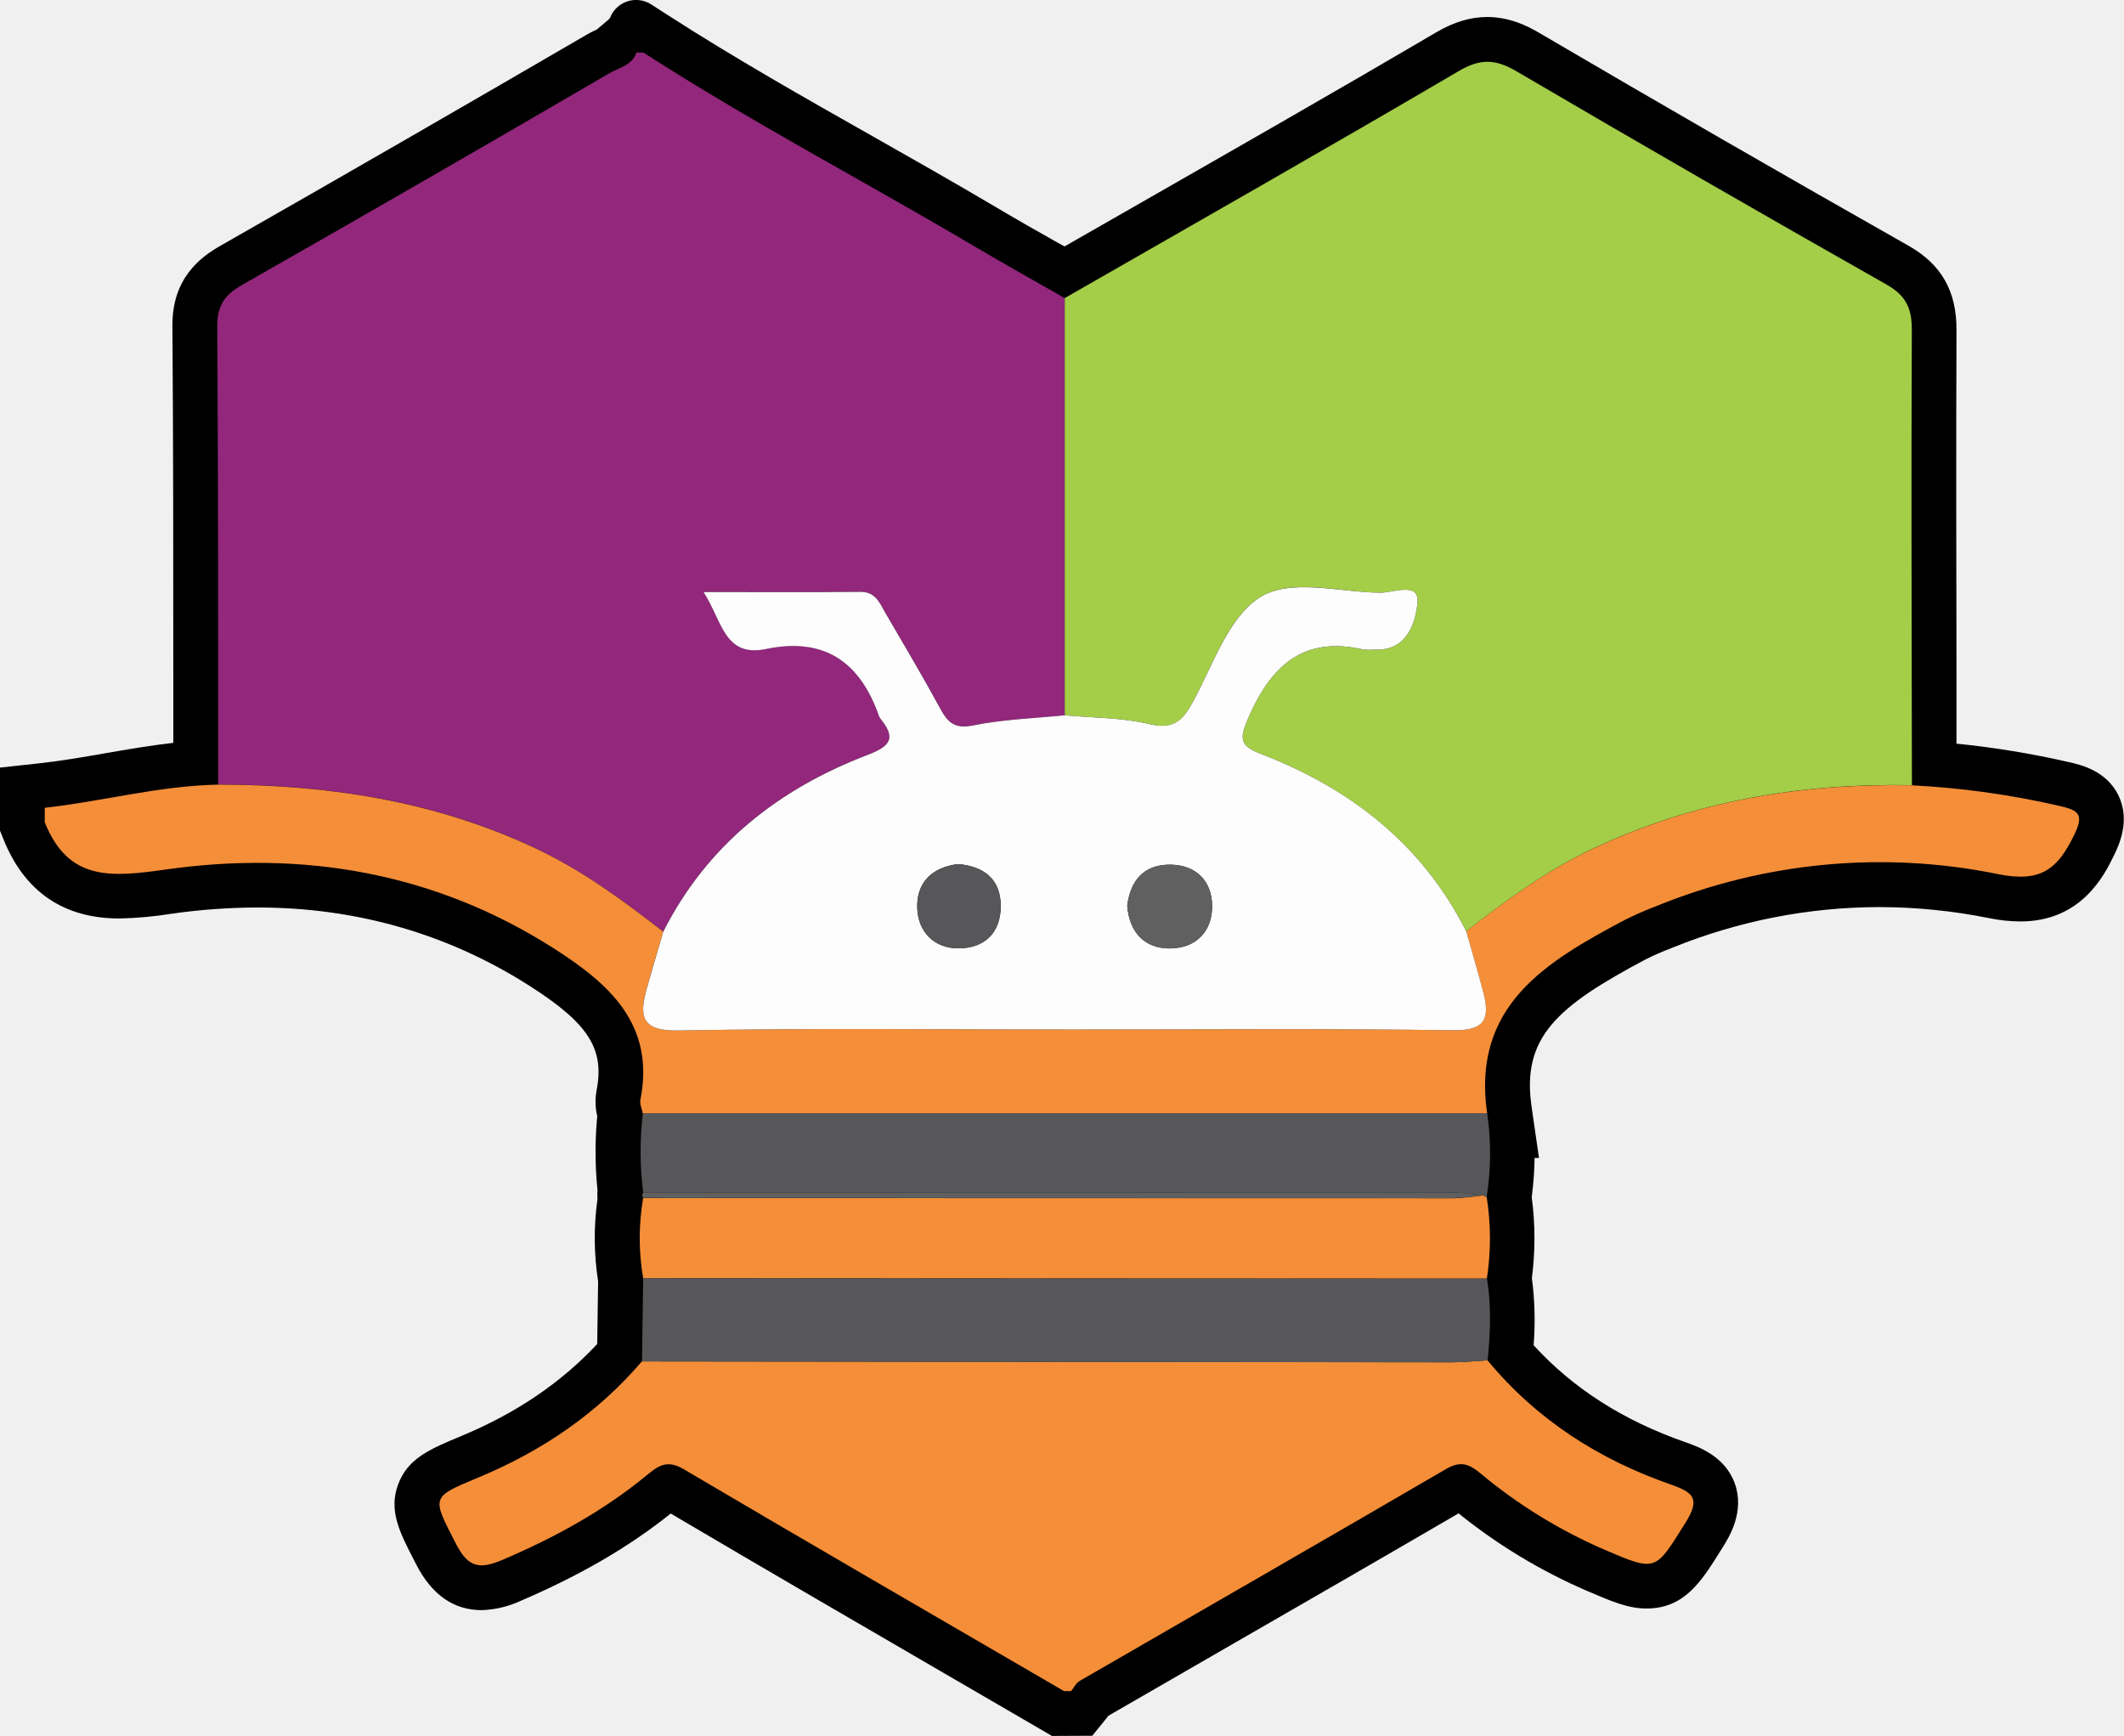
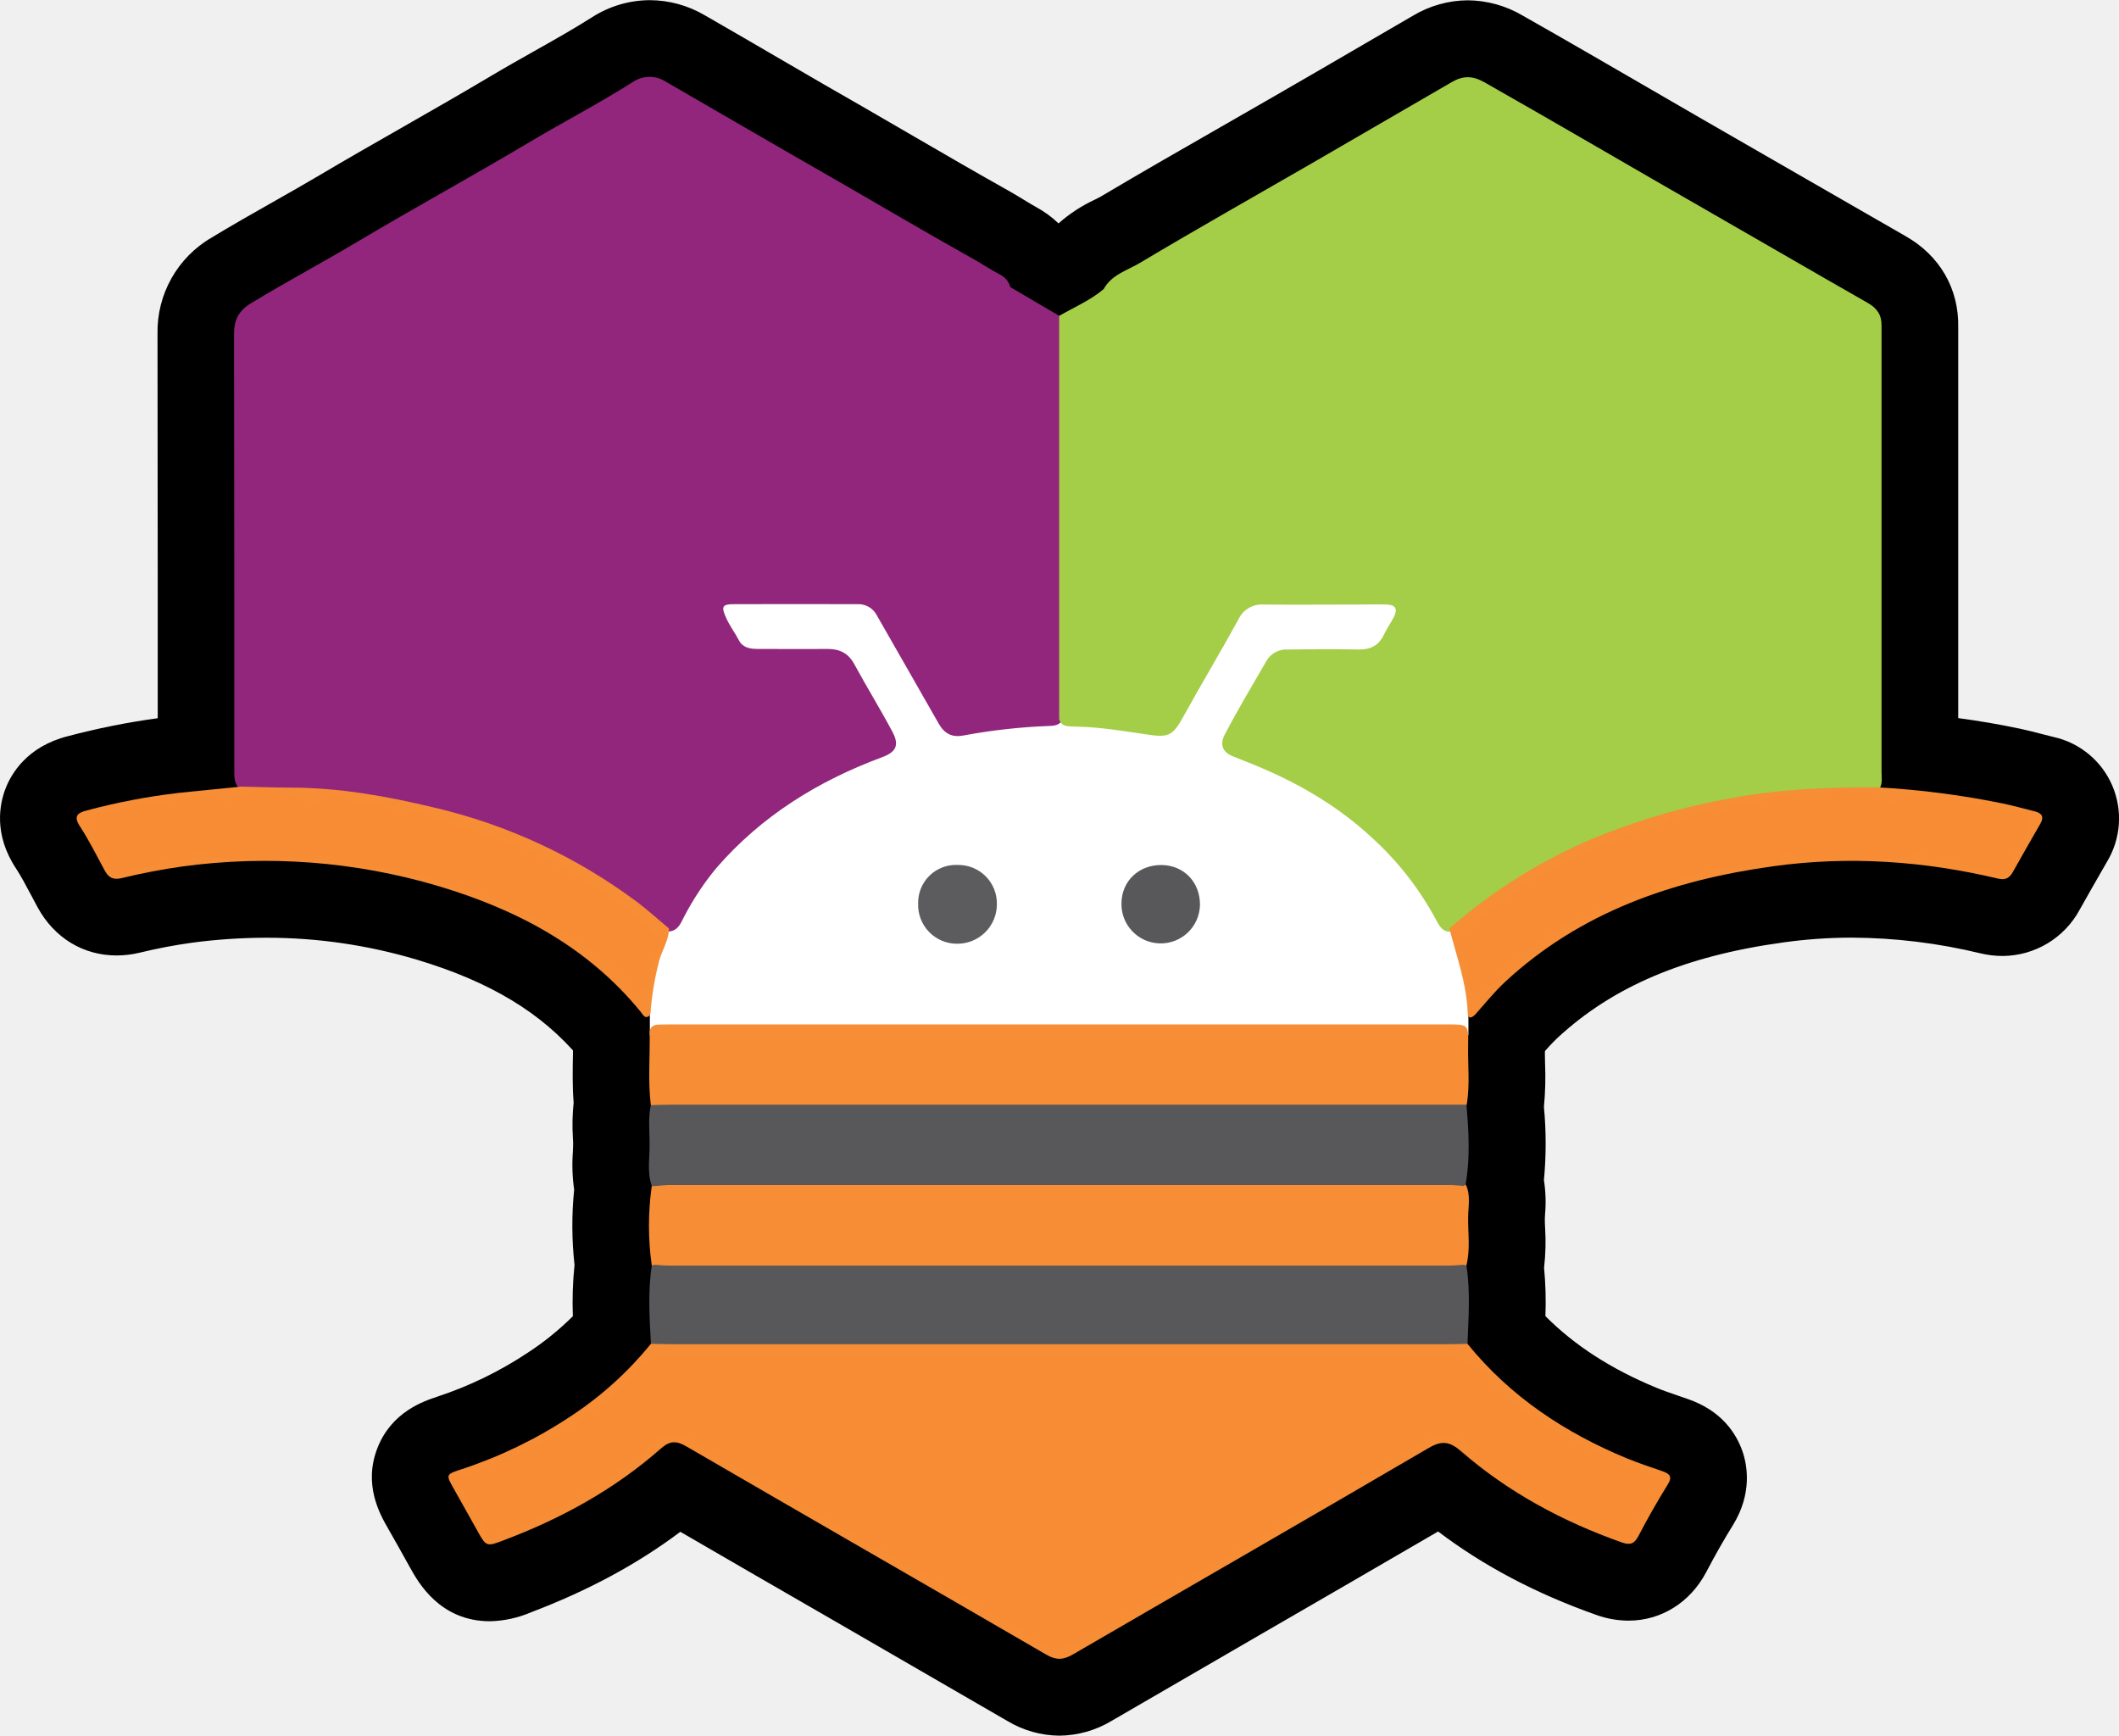
- <svg xmlns="http://www.w3.org/2000/svg" viewBox="0 0 663.8 542.44">
+ <svg xmlns="http://www.w3.org/2000/svg" viewBox="0 0 625.12 512">
  <defs>
-     <style>.cls-1{fill:#92277c;}.cls-2{fill:#f58e38;}.cls-3{fill:#a4cd48;}.cls-4{fill:#57575a;}.cls-5{fill:#fefdfd;}.cls-6{fill:#616061;}</style>
+     <style>.cls-1{fill:#fff;}.cls-2{fill:#91267c;}.cls-3{fill:#a4ce47;}.cls-4{fill:#f78d35;}.cls-5{fill:#58585a;}.cls-6{fill:#5c5c5e;}.cls-7{fill:#f78c34;}.cls-8{fill:#f78d34;}</style>
  </defs>
  <g id="Layer_2" data-name="Layer 2">
    <g id="Layer_1-2" data-name="Layer 1">
-       <path d="M189.28,361.87l-2.11-11.24-.09-.32a19.46,19.46,0,0,1-.66-9.46c2.59-13.06-2.46-21-20.8-32.72-25.51-16.3-54.15-24.56-85.11-24.56a191.55,191.55,0,0,0-26.8,1.94A117.76,117.76,0,0,1,37.3,287C19.83,287,7.62,278.62,1,262.06l-1-2.5v-19.7l12.48-1.37c6.62-.72,13.22-1.87,20.2-3.08s14.14-2.46,21.48-3.29V210.73c0-35.69,0-72.6-.28-108.88C53.78,87.08,62.44,80.44,69,76.73,107.87,54.58,147,32,183.4,10.81a33.57,33.57,0,0,1,3.14-1.6l3.55-3a2.63,2.63,0,0,0,.75-1,1.17,1.17,0,0,1,0-.11,8.74,8.74,0,0,1,12.79-3.65l1.56,1,3.46,2.23c20.83,13.42,42.9,25.93,64.25,38,12.53,7.1,25.48,14.44,38.14,21.93,6.4,3.79,13,7.56,19.47,11.2L332.7,77q11.9-6.82,23.82-13.63C386.87,46,418.25,28.09,448.87,10.1c5.48-3.22,10.69-4.79,15.93-4.79,7,0,12.67,2.84,16.31,5,37.28,21.87,76.08,44.23,115.34,66.47,10.29,5.82,15.06,14.2,15,26.36-.14,35.86-.07,72.34,0,107.62q0,10.8,0,21.61a286.87,286.87,0,0,1,35.22,5.79c3.5.79,11.7,2.65,15.45,10.5s0,15.64-1.42,18.55c-3,6.2-10.17,20.72-29.29,20.72h0a48.57,48.57,0,0,1-9.59-1,175.56,175.56,0,0,0-34.49-3.49A172.39,172.39,0,0,0,523,296l-.79.32a82.91,82.91,0,0,0-8,3.51c-27.65,14.68-38.7,24.32-35.56,46l2.32,16Z" />
-       <path d="M643.62,251.78a265.65,265.65,0,0,0-46.1-6.43c-.06-47.43-.25-94.87-.06-142.29,0-6.71-1.85-10.7-7.91-14.13Q531.55,56.06,474,22.36c-6.52-3.83-11.21-4.22-18.06-.19-40.87,24-82.12,47.39-123.24,71C323.13,87.67,313.47,82.3,304,76.67,269.77,56.43,234.54,38,201.12,16.44h-2.23c-1.35,4.06-5.44,4.72-8.46,6.48Q133.26,56.1,75.88,88.9c-5.4,3.07-8,6.24-8,12.86.33,47.8.25,95.61.29,143.42,28,0,55.22,3.37,81.35,12.59-26.13-9.22-53.38-12.6-81.35-12.59-18.33.34-36.06,5.25-54.17,7.23v4.45c7.38,18.45,20.65,17.21,37.75,14.79,42.9-6.09,84.16.89,121.41,24.68,17.15,11,31.67,23.66,27,47.24-.27,1.33.47,2.86.74,4.3l263.89,0c-4.88-33.71,18.47-47.44,42.85-60.39a101.93,101.93,0,0,1,10.15-4.45,184.64,184.64,0,0,1,106.83-9.92c13.34,2.69,18.46-1.72,23.56-12.12C651.33,254.58,650,253.22,643.62,251.78ZM458.22,291h0c10.92-8.49,22-16.64,34.27-23.12C480.22,274.32,469.14,282.47,458.22,291Z" />
-       <path d="M328.77,542.44l-3.27-1.9-28.14-16.36c-28.79-16.73-58.53-34-87.75-51.24-12.94,10.39-28.29,19.32-46.85,27.27a31.34,31.34,0,0,1-12.23,2.92h0c-8.7,0-15.56-4.77-20.4-14.18l-.73-1.42c-4.44-8.62-8-15.44-5-23.62s9.94-11.11,19.54-15.09l.11-.05c17.2-7.15,31.18-16.59,42.59-28.8l.29-19.55a87.61,87.61,0,0,1-.2-25.77,16.6,16.6,0,0,1,0-2.73,118.73,118.73,0,0,1,.16-25.45l1.26-12.6,288.88,0,1.56,12.22a103,103,0,0,1,.11,28,96.7,96.7,0,0,1,.05,25.27,99.4,99.4,0,0,1,.54,21c12.44,13.57,28,23.51,47.43,30.29,4,1.4,12.41,4.33,15.48,13s-1.75,16.54-3.57,19.45l-.82,1.31c-6.09,9.77-11.36,18.21-23.25,18.21-5.78,0-10.95-2.23-18.77-5.59a172.83,172.83,0,0,1-39.95-24.14c-23.63,13.77-47.64,27.62-70.9,41q-19.29,11.13-38.57,22.26c-.24.33-.51.69-.81,1.06l-4.2,5.17Z" />
-       <path d="M201,372.62a1.58,1.58,0,0,0,0,1.72,73.3,73.3,0,0,0,0,25q-.18,13-.37,26c-14,16.37-31.34,28.07-51.15,36.3-15,6.24-14.51,6-6.88,20.85,3.85,7.48,7.54,7.83,14.67,4.78,16.13-6.9,31.33-15.21,44.86-26.34,3.75-3.08,6.42-4.93,11.52-1.93,39.53,23.32,79.25,46.3,118.92,69.38h2.22c.88-1.08,1.55-2.54,2.68-3.19,38.18-22.09,76.45-44,114.55-66.24,4.51-2.62,7.17-1.55,10.7,1.38a158.44,158.44,0,0,0,38.7,23.82c16.37,7,15.9,6.77,25.44-8.49,4.63-7.4,2.43-9.38-4.65-11.85-22.46-7.84-42-20.28-57.28-38.81.89-8.53,1.2-17.06-.22-25.57a82.52,82.52,0,0,0-.07-25.44,87.56,87.56,0,0,0,.17-26.16l-263.89,0A102.47,102.47,0,0,0,201,372.62Z" />
-       <path class="cls-1" d="M201.12,16.44C234.54,38,269.77,56.43,304,76.67c9.51,5.63,19.17,11,28.76,16.48l0,130.36c-9.56,1-19.26,1.26-28.65,3.15-5.75,1.16-7.9-.9-10.28-5.29-5.47-10.07-11.32-19.93-17.1-29.83-1.8-3.09-3-6.69-7.88-6.63-15.72.16-31.45.06-49,.06,5.86,8.92,6.4,20.54,19.55,17.81,18.27-3.78,29.31,4,35.25,20.79a3.18,3.18,0,0,0,.52,1c4.86,6,3.24,8.53-3.95,11.27-27.87,10.64-50.18,28.12-63.93,55.27-12.58-9.73-25.29-19.12-39.84-26-31.51-14.83-64.83-20-99.26-19.94,0-47.81,0-95.62-.29-143.42,0-6.62,2.6-9.79,8-12.86q57.45-32.7,114.55-66c3-1.76,7.11-2.42,8.46-6.48Z" />
-       <path class="cls-2" d="M332.55,528.44c-39.67-23.08-79.39-46.06-118.92-69.38-5.1-3-7.77-1.15-11.52,1.93-13.53,11.13-28.73,19.44-44.86,26.34-7.13,3.05-10.82,2.7-14.67-4.78-7.63-14.87-8.13-14.61,6.88-20.85,19.81-8.23,37.14-19.93,51.15-36.3q126.63.15,253.27.28c3.67,0,7.35-.4,11-.62,15.3,18.53,34.82,31,57.28,38.81,7.08,2.47,9.28,4.45,4.65,11.85-9.54,15.26-9.07,15.53-25.44,8.49a158.44,158.44,0,0,1-38.7-23.82c-3.53-2.93-6.19-4-10.7-1.38-38.1,22.22-76.37,44.15-114.55,66.24-1.13.65-1.8,2.11-2.68,3.19Z" />
-       <path class="cls-2" d="M14,252.41c18.11-2,35.84-6.89,54.17-7.23,34.43,0,67.75,5.11,99.26,19.94,14.55,6.85,27.26,16.24,39.84,26-1.75,6-3.58,12-5.23,18.05-2.38,8.68-1.33,13,10,12.83,41.09-.77,82.2-.3,123.31-.3,39.62,0,79.24-.34,118.86.23,9.94.15,11.45-3.75,9.37-11.72-1.67-6.43-3.58-12.81-5.38-19.21,12.48-9.7,25.17-19,39.61-25.79,31.64-14.94,65-20.47,99.69-19.82a264.69,264.69,0,0,1,46.1,6.43c6.34,1.44,7.71,2.8,4.56,9.23-5.1,10.4-10.22,14.81-23.56,12.12a184.64,184.64,0,0,0-106.83,9.92,101.93,101.93,0,0,0-10.15,4.45c-24.38,12.95-47.73,26.68-42.85,60.39l-263.89,0c-.27-1.44-1-3-.74-4.3,4.67-23.58-9.85-36.28-27-47.24-37.25-23.79-78.51-30.77-121.41-24.68-17.1,2.42-30.37,3.66-37.75-14.79Z" />
-       <path class="cls-3" d="M597.52,245.35c-34.67-.65-68,4.88-99.69,19.82C483.39,272,470.7,281.26,458.22,291c-13.78-27.21-36.2-44.59-64.07-55.38-6.62-2.56-6.91-4.62-4.13-11.05,7.06-16.37,17.14-26,36.2-21.59a19.42,19.42,0,0,0,3.33,0c10.33.54,12.89-8.73,13.45-14.7.62-6.56-7.54-3.05-11.52-3.07-12.91-.07-28.25-4.89-38.1,1.69s-14.31,21-20.5,32.31c-3.2,5.88-6.06,8.87-13.64,7.06-8.56-2.05-17.63-1.93-26.49-2.76l0-130.36c41.12-23.59,82.37-47,123.24-71,6.85-4,11.54-3.64,18.06.19q57.51,33.72,115.53,66.57c6.06,3.43,7.94,7.42,7.91,14.13C597.27,150.48,597.46,197.92,597.52,245.35Z" />
-       <path class="cls-4" d="M464.91,425.06c-3.68.22-7.36.63-11,.62q-126.64-.09-253.27-.28.18-13,.37-26l263.71.12C466.11,408,465.8,416.53,464.91,425.06Z" />
-       <path class="cls-2" d="M464.69,399.49,201,399.37a73.3,73.3,0,0,1,0-25q126.79.06,253.59.06a81.11,81.11,0,0,0,8.75-.91,7.4,7.4,0,0,1,1.29.56A82.52,82.52,0,0,1,464.69,399.49Z" />
-       <path class="cls-4" d="M464.62,374.05a6.86,6.86,0,0,0-1.28-.55c-3.28-.3-6.57-.86-9.86-.86q-126.23-.06-252.47,0a102.47,102.47,0,0,1-.11-24.75l263.89,0A87.23,87.23,0,0,1,464.62,374.05Z" />
-       <path class="cls-5" d="M332.75,223.51c8.86.83,17.93.71,26.49,2.76,7.58,1.81,10.44-1.18,13.64-7.06,6.19-11.33,10.78-25.82,20.5-32.31s25.19-1.76,38.1-1.69c4,0,12.14-3.49,11.52,3.07-.56,6-3.12,15.24-13.45,14.7a19.42,19.42,0,0,1-3.33,0c-19.06-4.43-29.14,5.22-36.2,21.59-2.78,6.43-2.49,8.49,4.13,11.05C422,246.37,444.44,263.75,458.22,291c1.8,6.4,3.71,12.78,5.38,19.21,2.08,8,.57,11.87-9.37,11.72-39.62-.57-79.24-.23-118.86-.23-41.11,0-82.22-.47-123.31.3-11.35.21-12.4-4.15-10-12.83,1.65-6,3.48-12,5.23-18.05,13.75-27.14,36.06-44.62,63.93-55.26,7.19-2.74,8.81-5.31,3.95-11.27a3.18,3.18,0,0,1-.52-1c-5.94-16.77-17-24.57-35.25-20.79-13.15,2.73-13.69-8.89-19.55-17.81,17.56,0,33.29.1,49-.06,4.84-.06,6.08,3.54,7.88,6.63,5.78,9.9,11.63,19.76,17.1,29.83,2.38,4.39,4.53,6.45,10.28,5.29C313.49,224.77,323.19,224.48,332.75,223.51ZM299.44,270c-8.33,1-13.12,5.94-12.77,13.91.33,7.4,5.39,12.49,13,12.42,8.05-.06,13.12-4.93,13.08-13.28S307.45,270.71,299.44,270Zm52.84,13c.7,8.35,5.4,13.4,13.45,13.34S379,291,378.81,282.83c-.15-7.55-5-12.44-12.77-12.64C357.63,270,353.32,275,352.28,283.05Z" />
-       <path class="cls-6" d="M201,372.62q126.24,0,252.47,0c3.29,0,6.58.56,9.86.86a84.16,84.16,0,0,1-8.76.9q-126.79,0-253.59-.06A1.58,1.58,0,0,1,201,372.62Z" />
-       <path class="cls-4" d="M299.44,270c8,.69,13.28,4.57,13.31,13.05s-5,13.22-13.08,13.28c-7.61.07-12.67-5-13-12.42C286.32,276,291.11,271.05,299.44,270Z" />
-       <path class="cls-6" d="M352.28,283.05c1-8.1,5.35-13.09,13.76-12.86,7.8.2,12.62,5.09,12.77,12.64.15,8.13-5,13.5-13.08,13.56S353,291.4,352.28,283.05Z" />
+       <path d="M433.73,322.77c-12.85,0-22.9-10-23.39-23.19a49.85,49.85,0,0,0-2.2-11.05,32.65,32.65,0,0,1-4.43-6.53,67.75,67.75,0,0,0-14.27-18.26c-7.76-7.22-17.33-13-29.25-17.71-1.86-.73-3.74-1.49-5.58-2.28a29,29,0,0,1-7.44-4.6,29.81,29.81,0,0,1-4.85.38,51.7,51.7,0,0,1-7.81-.71l-2.19-.33a122.38,122.38,0,0,0-15.09-1.66l-1.49,0a29.55,29.55,0,0,1-3.46-.2c-.73.07-1.48.11-2.26.13a150.3,150.3,0,0,0-22.13,2.52,31.34,31.34,0,0,1-5.34.47,29.58,29.58,0,0,1-5.1-.43,32.25,32.25,0,0,1-9.39,5.29c-16.72,6.22-29.67,14.81-39.59,26.26a61.45,61.45,0,0,0-6.57,10l-.12.22a32.57,32.57,0,0,1-5.32,7.87l-.15.37a63.9,63.9,0,0,0-1.69,10,24.12,24.12,0,0,1-16,22A23.73,23.73,0,0,1,171,312.12c-11.14-13.34-26.46-22.58-48.11-29.05a154.77,154.77,0,0,0-44.3-6.45,168.8,168.8,0,0,0-21.7,1.43,156.75,156.75,0,0,0-15.77,3,29.24,29.24,0,0,1-6.69.8c-9.88,0-18.38-5.16-23.31-14.16-.68-1.24-1.35-2.5-2-3.75-1.5-2.83-2.93-5.51-4.34-7.67C-2,246.09-.09,237.07,1.64,232.6S8.05,220.21,20,217.17a220,220,0,0,1,26.53-5.31q0-18.3,0-36.58,0-38.39-.06-76.78a32.08,32.08,0,0,1,16-28.44c6-3.63,12-7.05,17.88-10.37,4.78-2.71,9.3-5.27,13.81-7.94,8.26-4.9,16.66-9.69,24.78-14.33,8.54-4.88,17.37-9.93,25.88-15,4.32-2.57,8.65-5,12.84-7.37,6-3.38,11.66-6.57,17.06-10a31.71,31.71,0,0,1,17-5A32.18,32.18,0,0,1,207.8,4.44Q219.44,11.13,231,17.89t23.48,13.57q8,4.62,16,9.28c8.81,5.12,17.93,10.41,26.89,15.43,1.62.91,3.21,1.87,4.8,2.84,1.19.72,2.37,1.46,3.59,2.13a30.39,30.39,0,0,1,6.51,4.76,44.35,44.35,0,0,1,10.82-7.06c.51-.26,1-.49,1.5-.77C336.73,50.87,349,43.82,360.93,37q7.33-4.2,14.67-8.43,13.88-8,27.7-16.07l13.63-7.92A31.76,31.76,0,0,1,433,.09a32.32,32.32,0,0,1,16.07,4.43C462,11.85,475,19.39,487.57,26.68q13.77,8,27.56,15.92,9.63,5.51,19.23,11.07,13.89,8,27.82,16c10.08,5.73,15.74,15.52,15.51,26.87,0,.51,0,1,0,1.51,0,.75,0,1.5,0,2.25q0,55.77,0,111.53c6.26.84,12.23,1.86,18,3.08,2.62.56,5,1.18,7.32,1.78.91.23,1.81.47,2.72.69a24.64,24.64,0,0,1,15.84,36.84l-.92,1.6c-2.37,4.13-4.75,8.26-7.07,12.42A26,26,0,0,1,590.76,282h0a28.19,28.19,0,0,1-6.52-.78,164.53,164.53,0,0,0-38-4.63A146.65,146.65,0,0,0,526.12,278C497,282,475.8,291,459.39,306.24a66.92,66.92,0,0,0-4.64,5c-.79.91-1.57,1.82-2.38,2.72A24.87,24.87,0,0,1,433.73,322.77Z" />
+       <path d="M600.28,239.34c-3.09-.77-6.16-1.63-9.27-2.29a251.61,251.61,0,0,0-36.36-4.74c.74-1.52.43-3.2.43-4.8q0-63.62,0-127.23c0-1.4-.07-2.81,0-4.21.06-3.12-1.27-5.14-4.06-6.73-15.75-9-31.4-18.09-47.12-27.1-22-12.62-43.9-25.5-66-38-3.5-2-6.32-1.95-9.58-.06-13.79,8-27.56,16-41.37,24C370,57.92,353,67.52,336.27,77.52c-3.75,2.24-8.36,3.45-10.69,7.73-3.95,3.34-8.7,5.34-13.13,7.9L298.06,84.7A5.7,5.7,0,0,0,295,81c-2.92-1.6-5.68-3.45-8.57-5.07-14.48-8.11-28.75-16.57-43.14-24.82-15.61-9-31.12-18.07-46.73-27a8.77,8.77,0,0,0-9.74.07c-9.92,6.3-20.36,11.71-30.45,17.72-16.78,10-33.9,19.39-50.7,29.35C95.19,77.41,84.5,83.14,74.12,89.43c-3.54,2.14-5.05,4.8-5,9,.08,42.82,0,85.63.08,128.44,0,1.77-.13,3.6,1,5.17l.11.11c-5.89.58-11.78,1.14-17.66,1.77a189.54,189.54,0,0,0-27,5.17c-2.78.71-3.91,1.76-1.93,4.76,2.71,4.14,4.91,8.62,7.29,13,1.11,2,2.42,2.79,4.95,2.2a181.9,181.9,0,0,1,18-3.45,179.71,179.71,0,0,1,75.41,5.78c23.3,7,44.1,17.93,59.77,37.16.52.64.87,1.82,2,1.43s.87-1.46.95-2.33a87,87,0,0,1,2.45-14.31c.76-2.9,2.5-5.51,2.8-8.55l.18,0c2.83-.32,3.48-2.79,4.56-4.73a81.6,81.6,0,0,1,9.33-14c13.27-15.31,29.95-25.63,48.8-32.64,4.28-1.59,5.22-3.62,3.12-7.55-3.6-6.75-7.62-13.27-11.28-20-1.72-3.14-4.22-4.45-7.81-4.42-6.9.07-13.8,0-20.69,0-2.29,0-4.39-.38-5.55-2.63s-2.73-4.31-3.77-6.66c-1.42-3.19-1.12-3.89,2.35-3.92,12.14-.09,24.27,0,36.41,0a6.15,6.15,0,0,1,5.85,3.47c6.1,10.62,12.14,21.28,18.23,31.9,1.64,2.86,3.89,3.95,7,3.41a173.9,173.9,0,0,1,25.44-2.85,4.67,4.67,0,0,0,3.46-1.09c1,1.49,2.88,1.1,4.41,1.12,6.91.1,13.72,1.23,20.52,2.24s8.06.79,11.38-5.26c5.29-9.61,11-19,16.22-28.63a7.55,7.55,0,0,1,7.39-4.36c9.33.12,18.65,0,28,0,2.81,0,5.62-.06,8.43,0,2.5.1,3.19,1.34,2.09,3.54-.91,1.82-2.12,3.48-3,5.34-1.46,3.08-3.84,4.44-7.35,4.38-7-.11-14.05-.07-21.08,0a6.76,6.76,0,0,0-6.32,3.53c-4.15,7.18-8.42,14.29-12.25,21.65-1.45,2.78-.64,5,2.21,6.24,1.64.7,3.3,1.37,5,2,13.41,5.29,25.76,12.32,36.37,22.2a90.31,90.31,0,0,1,18.93,24.38c.85,1.63,1.76,3.15,3.87,3.27l.16,0c2.09,7.9,4.85,15.63,5.15,23.95.08,2.21,1.45,1.37,2.48.21,2.8-3.14,5.45-6.46,8.53-9.31,22.29-20.69,49.57-30,79-34.12,22.37-3.12,44.56-1.58,66.5,3.64,2.17.52,3.34-.18,4.34-2,2.66-4.77,5.39-9.51,8.11-14.25C603.1,240.93,602.33,239.85,600.28,239.34Z" />
+       <path d="M312.53,512a30.26,30.26,0,0,1-15.29-4.3q-25.9-15-51.85-30Q223,464.8,200.7,451.86c-12.69,9.54-27.21,17.35-44,23.73a32.57,32.57,0,0,1-12.14,2.66c-14.81,0-21.19-11.5-23.59-15.83-2.22-4-4.42-7.93-6.65-11.83s-7.17-12.61-3-23.37S125,413.34,129,412a110.92,110.92,0,0,0,26.74-13A83.75,83.75,0,0,0,169,388.27a105.47,105.47,0,0,1,.49-15.12,105,105,0,0,1-.11-22.19,52,52,0,0,1-.38-11.18c0-.74.1-1.47.08-2.21s0-1.23-.07-1.84a61.8,61.8,0,0,1,.22-10.43c-.39-5-.29-9.77-.21-14,0-2.09.09-4.18.06-6.28-.2-13.8,10.14-24.68,24.06-25.31,1.6-.07,3.22-.09,4.84-.09H427c5.29,0,14.16,0,21.59,7.59s7.26,16.71,7.16,21.61c0,1.57,0,3.14.05,4.72a94.55,94.55,0,0,1-.33,13,115,115,0,0,1,0,21.58,41.67,41.67,0,0,1,.33,10.13c0,.37-.06.75-.06,1.12,0,.95,0,1.92.08,2.89a65.24,65.24,0,0,1-.31,11.68,107.47,107.47,0,0,1,.4,14.3c8.58,8.64,19.35,15.58,32.68,21.11,1.94.8,4.2,1.58,6.59,2.4l2.64.91C508,416.14,512.2,422.94,514,428c1.46,4.16,3,12.55-2.8,21.94-2.48,4-5,8.38-7.88,13.86-4.72,8.93-13.29,14.27-22.91,14.27h0a28.33,28.33,0,0,1-9.58-1.72c-17.76-6.29-33.09-14.37-46.58-24.58-17.64,10.28-35.44,20.58-52.73,30.58Q349.72,495,327.94,507.63A30.41,30.41,0,0,1,312.53,512Z" />
+       <path d="M490.32,434c-3.48-1.22-7-2.35-10.41-3.76-18.29-7.58-34.39-18.24-47-33.77h0c.28-7.72.9-15.45-.32-23.15,1.18-4.65.47-9.37.48-14,0-3.25.82-6.61-.68-9.77h0c1.4-7.85.92-15.72.25-23.59h0c1-5.83.29-11.7.41-17.55.12-6.08,0-6.09-6.11-6.09H198c-1.28,0-2.56,0-3.83.08-1.48.06-2.45.77-2.43,2.35.11,7.13-.54,14.27.34,21.38-.84,3.64-.43,7.33-.34,11,.1,4.27-.84,8.61.63,12.81h0a82.69,82.69,0,0,0,0,23.46h0c-1.2,7.7-.67,15.41-.26,23.13a103.43,103.43,0,0,1-23.75,21.5,133.23,133.23,0,0,1-32.21,15.61c-4.6,1.5-4.57,1.54-2.12,5.86q3.41,6,6.73,12c2.73,4.93,2.75,5,7.95,3.05,16.94-6.41,32.65-15,46.28-27,2.7-2.38,4.58-2.43,7.64-.64,35.31,20.52,70.75,40.84,106.06,61.36,2.95,1.72,5.07,1.62,7.94-.05,35-20.35,70.07-40.5,105-60.93,4-2.32,6.3-1.75,9.58,1.1C445.05,440.31,461,448.87,478.37,455c2.38.84,3.69.54,4.92-1.78C486,448.07,488.87,443,492,438,493.53,435.47,492.42,434.69,490.32,434Z" />
+       <path d="M281.85,301c-19-.25-33.8-15.49-33.64-34.7a33.86,33.86,0,0,1,34.22-33.83c19.33.11,34.31,15.13,34.31,34.2A34.31,34.31,0,0,1,282.32,301Z" />
+       <path d="M294.09,266.7a11.36,11.36,0,0,0-11.58-11.55,11.13,11.13,0,0,0-11.65,11.38,11.44,11.44,0,0,0,11.29,11.86A11.65,11.65,0,0,0,294.09,266.7Z" />
+       <path d="M341.69,301c-19-.35-33.76-15.69-33.5-34.92a33.92,33.92,0,0,1,34.34-33.57h.55A33.83,33.83,0,0,1,367.29,243a34.35,34.35,0,0,1,9.35,24.35A34,34,0,0,1,342.33,301Z" />
+       <path d="M354,267c.1-6.7-4.69-11.75-11.26-11.85-6.73-.1-11.82,4.7-11.9,11.23A11.58,11.58,0,1,0,354,267Z" />
+       <rect class="cls-1" x="191.71" y="154.07" width="241.48" height="151.33" />
+       <path class="cls-2" d="M298.06,84.7l14.39,8.45a3.62,3.62,0,0,1,1.73,3.22c.13,1.53.15,3.06.15,4.59q0,51.95,0,103.87c0,2.29.2,4.61-.66,6.82-.59,2.18-2.37,2.46-4.22,2.5A173.9,173.9,0,0,0,284,217c-3.09.54-5.34-.55-7-3.41-6.09-10.62-12.13-21.28-18.23-31.9a6.15,6.15,0,0,0-5.85-3.47c-12.14,0-24.27-.06-36.41,0-3.47,0-3.77.73-2.35,3.92,1,2.35,2.6,4.39,3.77,6.66s3.26,2.62,5.55,2.63c6.89,0,13.79.07,20.69,0,3.59,0,6.09,1.28,7.81,4.42,3.66,6.72,7.68,13.24,11.28,20,2.1,3.93,1.16,6-3.12,7.55-18.85,7-35.53,17.33-48.8,32.64a81.6,81.6,0,0,0-9.33,14c-1.08,1.94-1.73,4.41-4.56,4.73-1.57.14-2.61-.84-3.68-1.76-17-14.63-36.56-24.49-57.88-31.17A184.19,184.19,0,0,0,110,235.69c-11.38-1.84-23-2.21-34.57-2.16-1.89,0-3.9.33-5.31-1.47-1.13-1.57-1-3.4-1-5.17,0-42.81,0-85.62-.08-128.44,0-4.22,1.5-6.88,5-9,10.38-6.29,21.07-12,31.51-18.2,16.8-10,33.92-19.35,50.7-29.35,10.09-6,20.53-11.42,30.45-17.72a8.77,8.77,0,0,1,9.74-.07c15.61,9,31.12,18.07,46.73,27,14.39,8.25,28.66,16.71,43.14,24.82C289.28,77.55,292,79.4,295,81A5.7,5.7,0,0,1,298.06,84.7Z" />
+       <path class="cls-3" d="M312.46,212.18q0-59.52,0-119c4.43-2.56,9.18-4.56,13.13-7.9,2.33-4.28,6.94-5.49,10.69-7.73,16.76-10,33.76-19.6,50.66-29.35,13.81-8,27.58-16,41.37-24,3.26-1.89,6.08-1.92,9.58.06,22.09,12.52,44,25.4,66,38,15.72,9,31.37,18.14,47.12,27.1,2.79,1.59,4.12,3.61,4.06,6.73,0,1.4,0,2.81,0,4.21q0,63.61,0,127.23c0,1.76.39,3.6-.66,5.23-4.54,1.81-9.31.73-13.95,1a225.46,225.46,0,0,0-36.65,4.5,174.76,174.76,0,0,0-51.74,19.89,104.18,104.18,0,0,0-19.23,13.76c-1.46,1.37-2.93,2.9-5.19,2.95-2.11-.12-3-1.64-3.87-3.27a90.31,90.31,0,0,0-18.93-24.38c-10.61-9.88-23-16.91-36.37-22.2-1.66-.65-3.32-1.32-5-2-2.86-1.23-3.66-3.46-2.21-6.24,3.83-7.36,8.1-14.47,12.25-21.65a6.77,6.77,0,0,1,6.32-3.53c7-.08,14.05-.12,21.08,0,3.51.06,5.89-1.3,7.35-4.38.88-1.86,2.09-3.52,3-5.34,1.1-2.2.41-3.44-2.09-3.54-2.81-.1-5.62,0-8.43,0-9.33,0-18.65.08-28,0a7.55,7.55,0,0,0-7.39,4.36c-5.26,9.63-10.93,19-16.22,28.63-3.32,6.05-4.53,6.28-11.38,5.26s-13.61-2.14-20.52-2.24C315.53,214.16,313.3,214.7,312.46,212.18Z" />
+       <path class="cls-4" d="M197.35,273.89c0,3.43-2,6.25-2.86,9.43A87,87,0,0,0,192,297.63c-.08.87.05,2-.95,2.33s-1.47-.79-2-1.43c-15.67-19.23-36.47-30.2-59.77-37.16a179.71,179.71,0,0,0-75.41-5.78,181.9,181.9,0,0,0-18,3.45c-2.53.59-3.84-.18-4.95-2.2-2.38-4.35-4.58-8.83-7.29-13-2-3-.85-4.05,1.93-4.76a189.54,189.54,0,0,1,27-5.17c6.22-.66,12.45-1.25,18.67-1.87,4.84.11,9.68.29,14.52.3,14.33,0,28.26,2.51,42.17,5.84a161.69,161.69,0,0,1,60,27.87C191.2,268.52,194.22,271.28,197.35,273.89Z" />
+       <path class="cls-4" d="M553.84,232.25a252.68,252.68,0,0,1,37.17,4.8c3.11.66,6.18,1.52,9.27,2.29,2.05.51,2.82,1.59,1.66,3.6-2.72,4.74-5.45,9.48-8.11,14.25-1,1.79-2.17,2.49-4.34,2-21.94-5.22-44.13-6.76-66.5-3.64-29.44,4.11-56.72,13.43-79,34.12-3.08,2.85-5.73,6.17-8.53,9.31-1,1.16-2.4,2-2.48-.21-.31-8.65-3.29-16.67-5.4-24.89a157.76,157.76,0,0,1,39.14-25.13,196.45,196.45,0,0,1,44.82-13.45C525.57,232.71,539.66,232.23,553.84,232.25Z" />
+       <path class="cls-4" d="M192,326c-.88-7.11-.23-14.25-.34-21.38,0-1.58,1-2.29,2.43-2.36,1.27-.05,2.55-.07,3.83-.07H427c6.13,0,6.23,0,6.11,6.09-.12,5.85.57,11.72-.41,17.55-.8,1.39-2.15,1.68-3.6,1.79-1.78.13-3.57.12-5.36.12q-111.49,0-223,0C197.78,327.73,194.5,328.76,192,326Z" />
+       <path class="cls-5" d="M192,326c2-.05,4.08-.14,6.12-.14l234.49,0c.67,7.87,1.15,15.74-.25,23.59a2.51,2.51,0,0,1-1.68,1.33,20.48,20.48,0,0,1-6.83.76q-111.17,0-222.35,0a38.27,38.27,0,0,1-8-.9,2.62,2.62,0,0,1-1.23-.84c-1.47-4.2-.53-8.54-.63-12.81C191.61,333.37,191.2,329.68,192,326Z" />
+       <path class="cls-5" d="M432.6,373.27c1.22,7.7.6,15.43.32,23.15-.7,1.56-2.14,1.65-3.55,1.78-1.91.17-3.83.14-5.75.14H201.33c-1.92,0-3.84,0-5.75-.14-1.41-.13-2.85-.22-3.55-1.78-.41-7.72-.94-15.44.26-23.13a3.73,3.73,0,0,1,1.31-.75,24.3,24.3,0,0,1,4.59-.2H426.7a25.16,25.16,0,0,1,4.59.19A3.35,3.35,0,0,1,432.6,373.27Z" />
+       <path class="cls-4" d="M192,396.42c1.92,0,3.83.1,5.74.1H427.18c1.91,0,3.83-.07,5.74-.1,12.6,15.53,28.7,26.19,47,33.77,3.41,1.41,6.93,2.54,10.41,3.76,2.1.74,3.21,1.52,1.65,4-3.1,5-6,10.08-8.68,15.25-1.23,2.32-2.54,2.62-4.92,1.78-17.34-6.15-33.32-14.71-47.25-26.79-3.28-2.85-5.61-3.42-9.58-1.1-34.92,20.43-70,40.58-105,60.93-2.87,1.67-5,1.77-7.94.05-35.31-20.52-70.75-40.84-106.06-61.36-3.06-1.79-4.94-1.74-7.64.64-13.63,12-29.34,20.61-46.28,27-5.2,2-5.22,1.88-7.95-3.05q-3.33-6-6.73-12c-2.45-4.32-2.48-4.36,2.12-5.86a133.23,133.23,0,0,0,32.21-15.61A103.43,103.43,0,0,0,192,396.42Z" />
+       <path class="cls-4" d="M432.6,373.27l-.92-.19q-119.21.06-238.4,0l-1,.21a82.69,82.69,0,0,1,0-23.46l.82.07c2.71.14,3.73,1.69,3.78,4.27s0,5.1.09,7.65c.1,5.09.94,5.9,6.14,6,1,0,2,0,3.07,0H423c5.51-.08,6.45-1,6.53-6.49a59,59,0,0,0-.17-8.41c-.27-2,.55-2.85,2.36-3.09l.71-.37c1.5,3.16.69,6.52.68,9.77C433.07,363.9,433.78,368.62,432.6,373.27Z" />
+       <path class="cls-6" d="M282.51,255.15a11.36,11.36,0,0,1,11.58,11.55,11.65,11.65,0,0,1-11.94,11.69,11.44,11.44,0,0,1-11.29-11.86A11.13,11.13,0,0,1,282.51,255.15Z" />
+       <path class="cls-5" d="M342.74,255.17c6.57.1,11.36,5.15,11.26,11.85a11.58,11.58,0,1,1-23.16-.62C330.92,259.87,336,255.07,342.74,255.17Z" />
+       <path class="cls-7" d="M191.94,286.91c0,.38.07.76.11,1.14.23,2.34-1.61,3.52-3.06,4.53-1.6,1.11-2.44-.91-3.24-1.82a76.15,76.15,0,0,0-22.83-17.62c-6.72-3.39-13.55-6.86-20.78-9.27-5.34-1.78-10.48-4-16.13-5-4.33-.78-8.63-2.08-12.94-3.09-3.61-.85-7.89.17-10.42-1.47-5-3.22-9.7-.77-14.46-1.13-5-.36-10,0-14.94-.11-4.56-.13-9.21.82-13.63-1.19a2.33,2.33,0,0,0-3,1.06c-.51.76-1.15,1.79-2,1.53-4.76-1.46-9,1.54-13.65,1.33-.62,0-1.44-.17-1.84.15-4.17,3.43-5.77,1.57-7.54-2.74a44.37,44.37,0,0,0-4.35-7.51c-.77-1.13-2.44-3.13-1.84-3.43,1.73-.87,2.88-2.55,5-2.95,4.35-.83,9-.61,13-2.72a1.22,1.22,0,0,1,.72-.23c7.12,1.75,14.09-4.45,21.33-.33,1.23.7,3,.26,4.4-.62,5.86-3.68,11.68-3.35,17.64-.1,3.07,1.66,6.48,1.36,9.64.19,2.63-1,4.93-1.35,6.9,1.11.15.2.41.48.59.46,4.7-.6,9.1,1,13.63,1.72.56.09,1.33-.59,1.78-.4,10.26,4.27,21.24,6.44,31.46,10.86a180.72,180.72,0,0,1,30.23,16.44,70.75,70.75,0,0,1,8.4,6.63c5.33,5,5.32,5.35,2,12A3.69,3.69,0,0,0,191.94,286.91Z" />
+       <path class="cls-7" d="M432.91,288.23c.63-3.62-1.17-6.18-1.9-8.79-.63-2.28-.08-3.1,1.07-4.49,3.24-3.87,7.39-6.67,11.47-9.46a153.39,153.39,0,0,1,40.94-20.28c2.56-.79,5.45-1.06,7.56-3.36,1.35-1.48,3.67-.17,5.55-.45,3.65-.53,6.66-4.27,10.72-2.31.21.1.63.13.74,0,2.69-3.1,6-2.22,9.24-1.42.34.08.94,0,1.09-.21,3.19-4.7,7.2-1.83,11.05-1.39,3,.33,6,.74,8.53-2,1.59-1.75,4.14-.9,6.24-.86,3.56.08,7.32-1,10.34,2.34,1.15,1.28,3.47,1,5.1.19,3.05-1.58,6.82-2,9.27-.74,3.52,1.78,7,.7,10.09,1.54,5.08,1.35,10.25,1.73,15.3,2.89,3.28.76,3.9,3.09,2.54,6.07-1.64,3.57-4.46,6.46-5.54,10.33-.75,2.69-3.21,2.34-4.66,1.35-1.91-1.29-4.14-.54-5.59-1.26-3.92-1.94-7.83-1.47-11.82-1.43-1,0-1.57-.78-2.1-1.52a2.2,2.2,0,0,0-2.61-1.12c-6.34,2.38-12.91,1.14-19.35,1.15-6.2,0-12.51,1.2-18.6-1.06a2.08,2.08,0,0,0-2.55,1.2c-.49.81-1.24,1.62-2.13,1.37-4.93-1.41-9.39,1.46-14.23,1.52-2.67,0-5.65,1.14-8.43,1.89-6,1.63-11.71,4-17.68,5.8a74,74,0,0,0-11,4.63c-5.48,2.64-11.25,4.81-16.09,8.6-4.46,3.5-9.67,6.16-12.94,11.1a9.77,9.77,0,0,1-2.95,2.95c-1.36.83-2.34,2.95-4.61,1.56A4.15,4.15,0,0,1,432.91,288.23Z" />
+       <path class="cls-8" d="M431.69,349.83a2.6,2.6,0,0,0-.68,2.3A62.77,62.77,0,0,1,431,367c-.27,2.35-1.26,3.75-4.09,3a18.84,18.84,0,0,0-4.94-.3q-109.54,0-219.09,0c-.64,0-1.28,0-1.91,0-5.83.12-5.83.13-5.84-5.63,0-3.32-.06-6.64,0-10,.05-1.81-.37-3.26-2-4.17,1.52-.12,3-.34,4.55-.34q114.92,0,229.81,0C428.91,349.56,430.3,349.73,431.69,349.83Z" />
+       <path class="cls-8" d="M193.28,373.08c1.52-.12,3-.34,4.56-.34q114.64,0,229.29,0c1.52,0,3,.22,4.55.34-1.4.09-2.79.25-4.19.25q-115,0-230,0C196.08,373.33,194.68,373.17,193.28,373.08Z" />
+       <path class="cls-7" d="M133.94,436.34a246.47,246.47,0,0,0,28.42-11.88c4.82-2.46,8.94-6.22,13.55-9,5.84-3.53,9.83-8.8,14.66-13.27a7.46,7.46,0,0,1,5.6-1.86c9.59,0,19.17,0,28.76,0,66.06,0,132.13.14,198.2-.19,7.29,0,12.36,2.12,16.76,7.51,4.62,5.68,11.19,9,16.94,13.3,6.87,5.17,15.1,7.63,22.71,11.29,3.45,1.67,7.51,2.3,11.14,4.4-2.74,4-6,7.61-7.69,12.21-.39,1.06-1.23,1.92-1.26,3.16-.05,2.17-1.45,2.16-2.94,1.58-9.05-3.58-18.52-6.89-26.27-12.5-6.45-4.67-13.89-8.18-19.26-14.5-3.74-4.4-8.83-4.15-13.74-1.14-7.91,4.87-16,9.42-24,14.08q-19.16,11.12-38.33,22.2c-7.5,4.32-15,8.57-22.55,12.89-5.74,3.3-11.47,6.61-17.14,10-3.36,2-7.81,2.15-10.85-.21-5.56-4.32-12.16-6.83-18-10.66a146.41,146.41,0,0,0-14.07-8.23c-5.77-2.93-11-6.72-16.91-9.47-5-2.34-9.44-5.92-14.35-8.52-8.65-4.58-16.7-10.16-25.46-14.6a91.4,91.4,0,0,1-12.67-7.63c-4.18-3.07-9.09-2.94-12.87.66-8.38,8-18.59,13.28-28.26,19.39-5.66,3.57-12.22,5-18,8.26-1.13.63-2.46.41-2.81-1C141.71,446.42,138,441.43,133.94,436.34Z" />
    </g>
  </g>
</svg>
